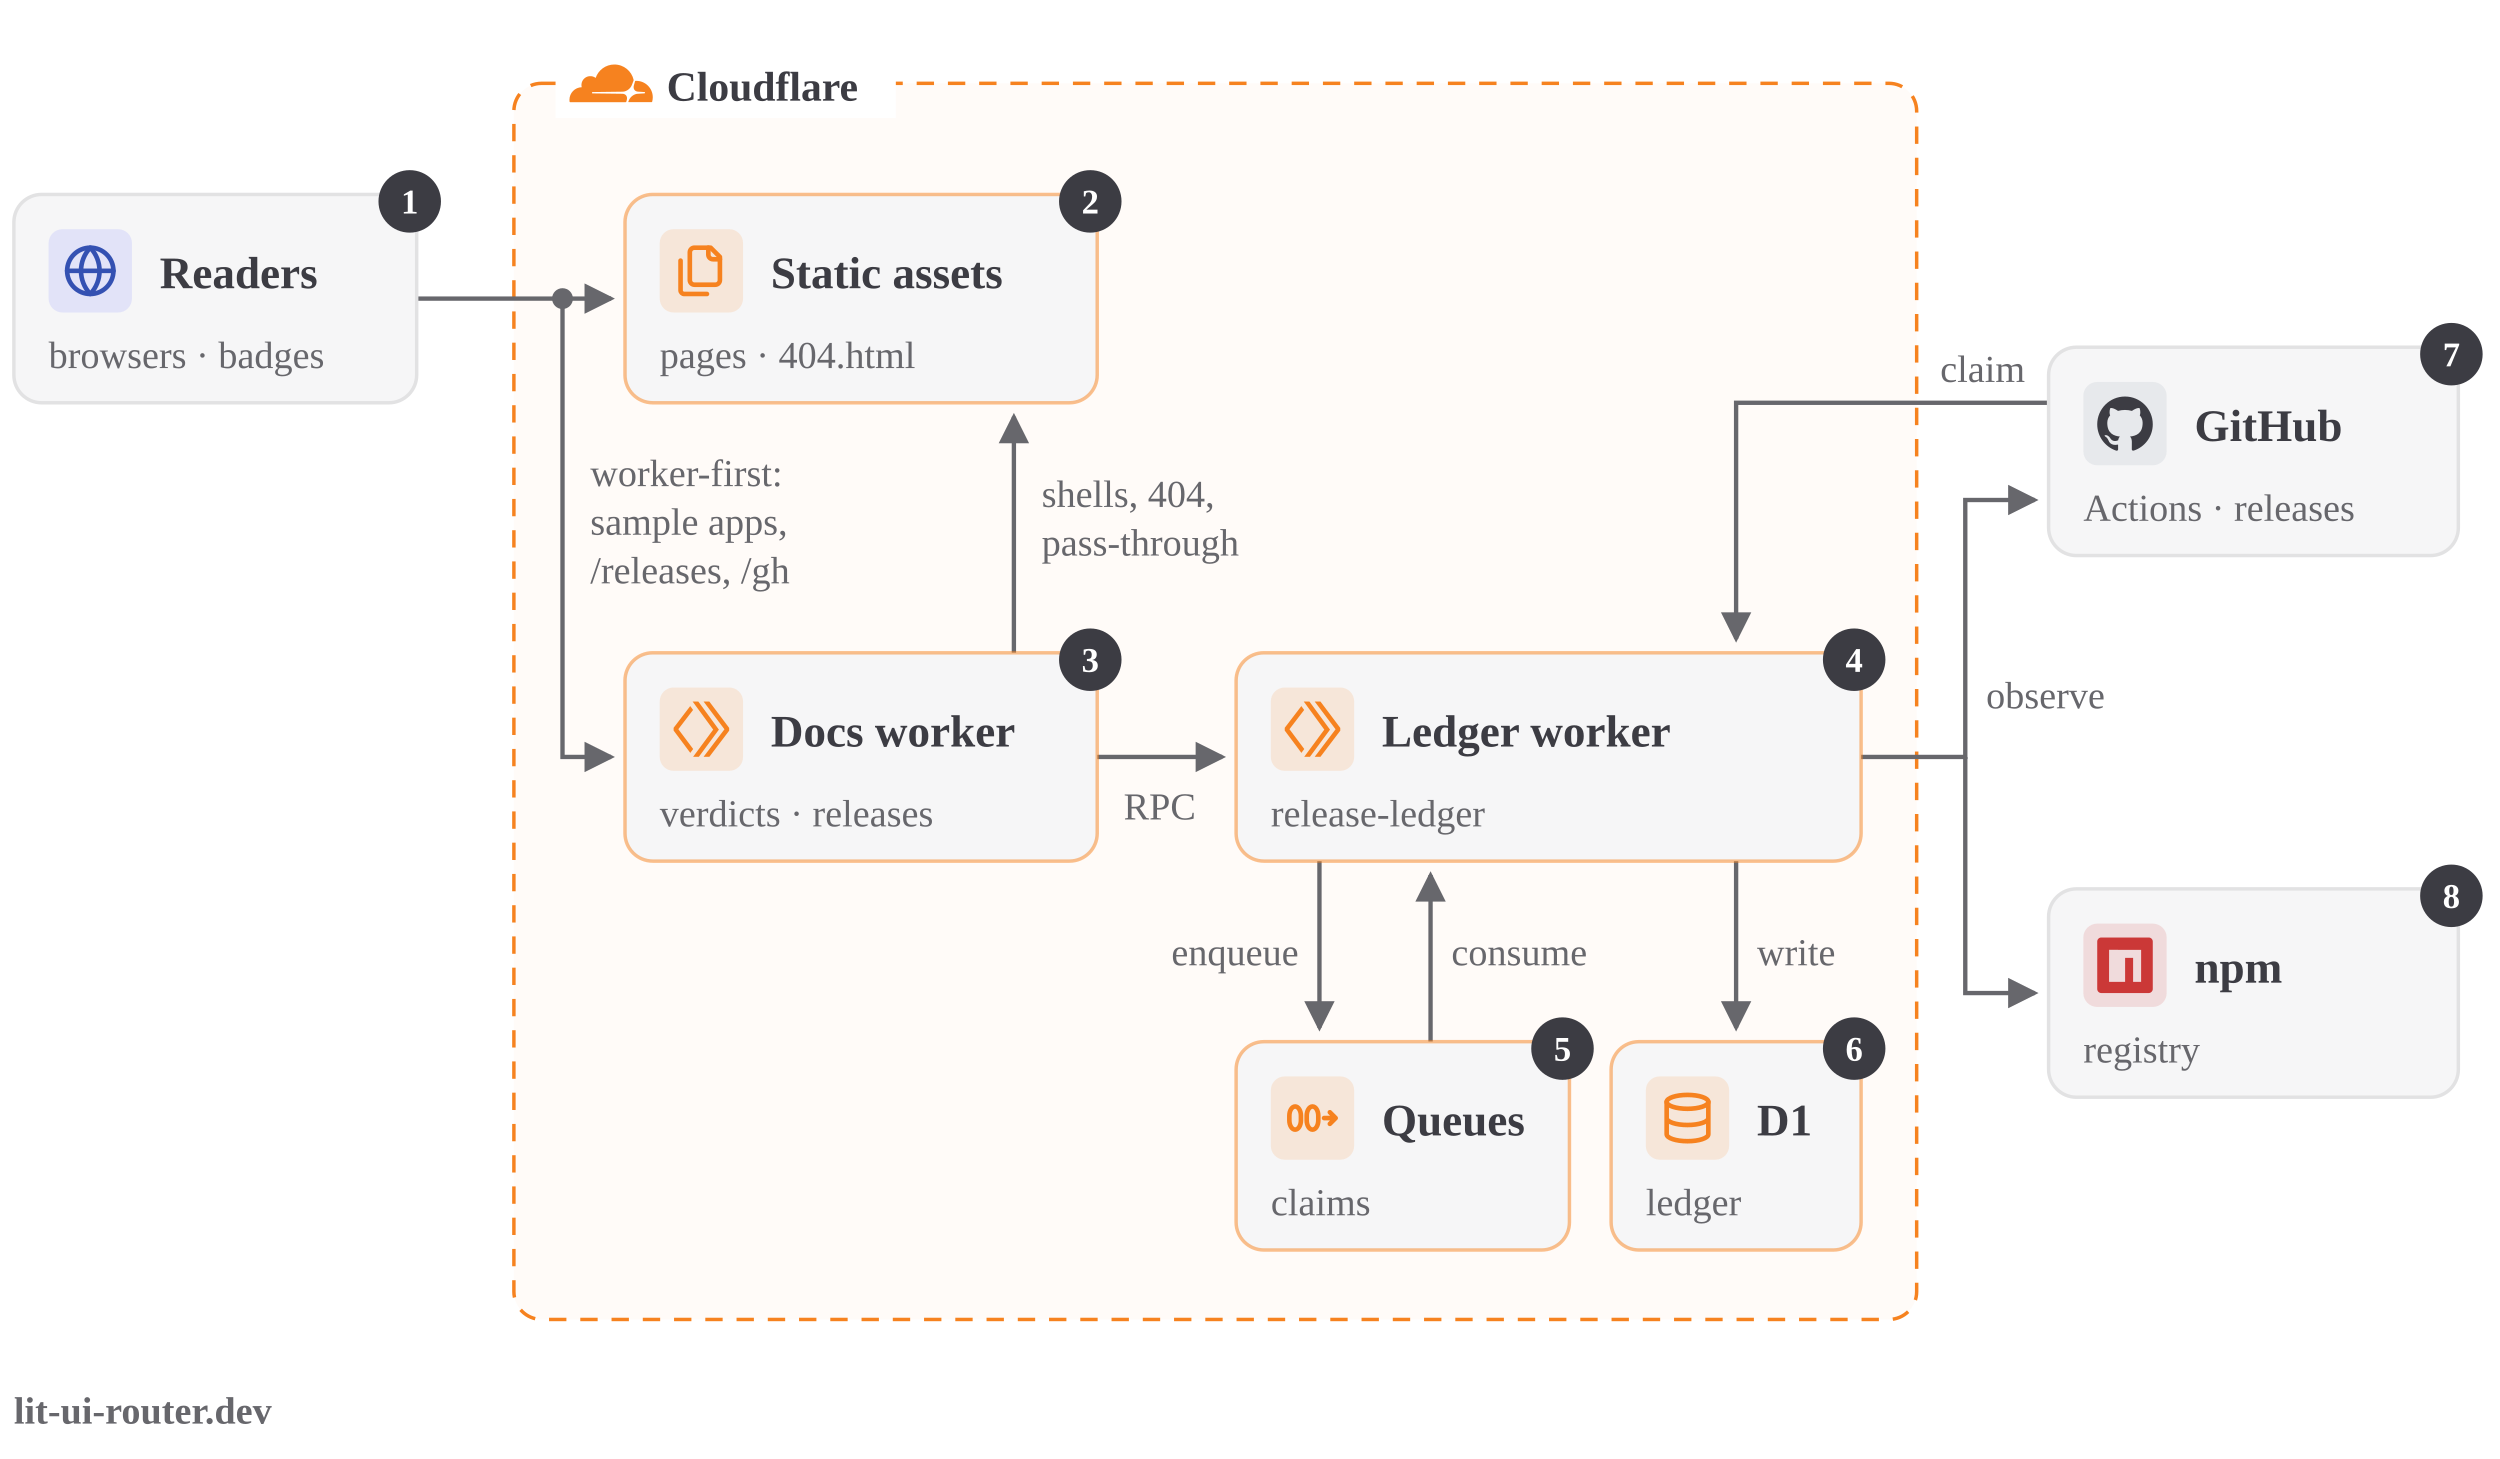
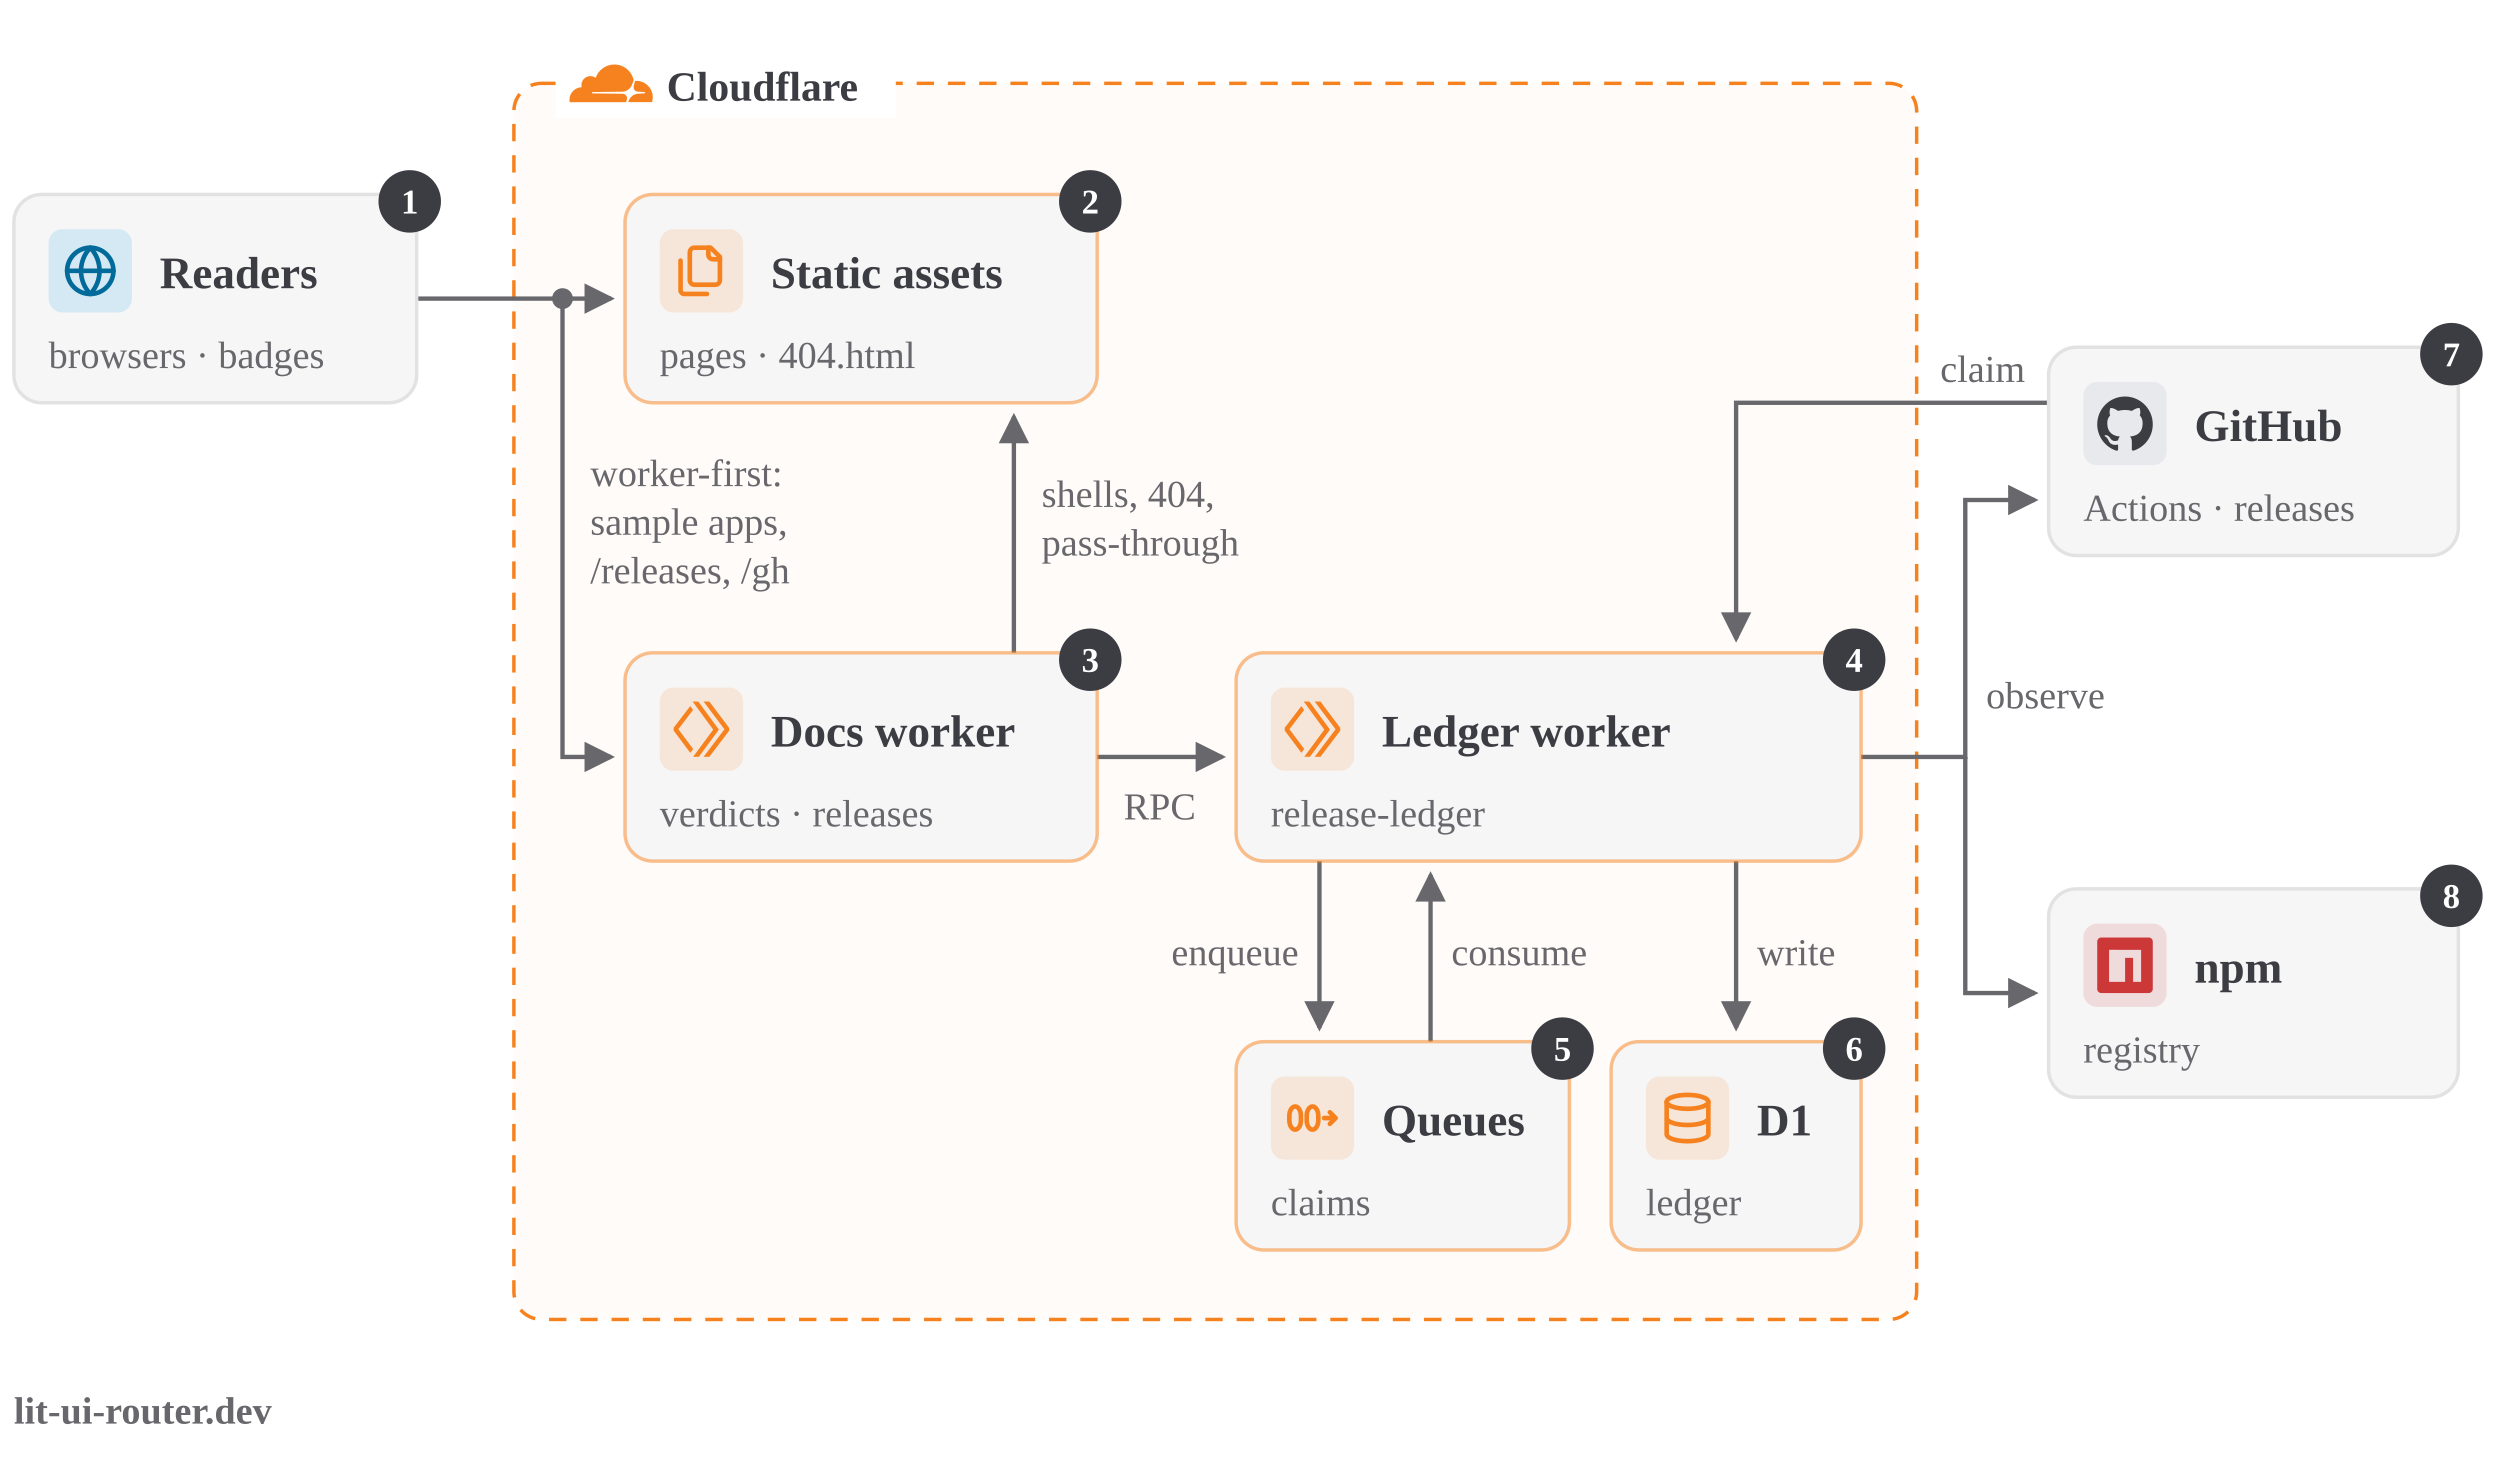
<svg xmlns="http://www.w3.org/2000/svg" viewBox="0 0 720 420" width="100%" style="max-width: 720px" role="img" aria-label="Architecture of lit-ui-router.dev. 1, readers, reach Cloudflare. 2, static assets, answer every path that is not worker-first. 3, the docs worker gets the worker-first paths: the sample apps, /releases and /gh; it fetches shells, 404 pages and pass-through requests from static assets, and reads the release ledger over RPC from 4, the ledger worker. The ledger worker enqueues claims to and consumes them from 5, Queues, and writes to 6, D1. 7, GitHub, sends claims to the ledger worker, which observes GitHub and 8, npm.">
  <style>
    @media (prefers-color-scheme: dark) {
      svg:root {
        color-scheme: dark;
        --vp-c-bg: #1b1b1f;
        --vp-c-bg-soft: #202127;
        --vp-c-divider: #2e2e32;
        --vp-c-text-1: #dfdfd6;
        --vp-c-text-2: #98989f;
-         --vp-c-brand-1: #a8b1ff;
-         --vp-c-brand-soft: rgba(100, 108, 255, 0.16);
+         --vp-c-brand-1: #29abe6;
+         --vp-c-brand-soft: rgba(0, 152, 220, 0.16);
        --vp-c-default-soft: rgba(101, 117, 133, 0.16);
      }
    }
  </style>
  <defs>
    <marker id="arr-site" viewBox="0 0 8 8" refX="7" refY="4" markerWidth="7" markerHeight="7" orient="auto-start-reverse">
      <path d="M0 0L8 4L0 8z" fill="var(--vp-c-text-2, #67676c)" />
    </marker>
  </defs>
  <g font-family="var(--vp-font-family-base, ui-sans-serif, system-ui, sans-serif)">
    <rect data-brand="cloudflare" x="148" y="24" width="404" height="356" rx="8" fill="#f6821f" fill-opacity="0.03" stroke="#f6821f" stroke-dasharray="5 4" />
    <rect x="160" y="14" width="98" height="20" fill="var(--vp-c-bg, #ffffff)" />
    <svg x="164" y="14" width="24" height="20" viewBox="0 2 24 20">
      <path data-brand="cloudflare" fill="#f6821f" d="M16.509 16.845c.147-.507.091-.971-.155-1.315-.225-.316-.605-.499-1.062-.52l-8.659-.112a.156.156 0 0 1-.133-.071c-.028-.042-.035-.099-.021-.155.028-.084.112-.148.204-.156l8.736-.112c1.035-.049 2.16-.887 2.554-1.914l.499-1.301c.021-.056.029-.113.015-.168-.562-2.546-2.835-4.445-5.55-4.445-2.504 0-4.628 1.618-5.388 3.861-.493-.366-1.119-.562-1.794-.499-1.203.119-2.167 1.083-2.286 2.286-.028.31-.007.613.064.894C1.568 13.171 0 14.775 0 16.752c0 .175.014.351.035.527.014.083.084.147.169.147h15.981c.091 0 .176-.065.203-.155l.12-.427zm2.757-5.563c-.077 0-.161 0-.238.011-.057 0-.105.042-.127.098l-.338 1.174c-.147.507-.092.971.154 1.316.226.316.606.498 1.062.519l1.844.113c.056 0 .105.026.133.07.028.043.035.107.021.156-.028.084-.113.148-.204.155l-1.921.112c-1.041.049-2.158.887-2.553 1.914l-.141.358c-.028.071.021.142.099.142h6.598c.077 0 .147-.049.169-.126.112-.408.176-.837.176-1.28 0-2.603-2.125-4.727-4.734-4.727" />
    </svg>
    <text x="192" y="29" font-size="12" font-weight="600" fill="var(--vp-c-text-1, #3c3c43)">Cloudflare</text>
    <path d="M120 86H176" fill="none" stroke="var(--vp-c-text-2, #67676c)" stroke-width="1.25" marker-end="url(#arr-site)" />
    <path d="M162 86V218H176" fill="none" stroke="var(--vp-c-text-2, #67676c)" stroke-width="1.25" marker-end="url(#arr-site)" />
    <circle cx="162" cy="86" r="3" fill="var(--vp-c-text-2, #67676c)" />
    <text font-size="11" fill="var(--vp-c-text-2, #67676c)">
      <tspan x="170" y="140">worker-first:</tspan>
      <tspan x="170" y="154">sample apps,</tspan>
      <tspan x="170" y="168">/releases, /gh</tspan>
    </text>
    <path d="M292 188V120" fill="none" stroke="var(--vp-c-text-2, #67676c)" stroke-width="1.25" marker-end="url(#arr-site)" />
    <text font-size="11" fill="var(--vp-c-text-2, #67676c)">
      <tspan x="300" y="146">shells, 404,</tspan>
      <tspan x="300" y="160">pass-through</tspan>
    </text>
    <path d="M316 218H352" fill="none" stroke="var(--vp-c-text-2, #67676c)" stroke-width="1.25" marker-end="url(#arr-site)" />
    <text x="334" y="236" font-size="11" fill="var(--vp-c-text-2, #67676c)" text-anchor="middle">RPC</text>
    <path d="M380 248V296" fill="none" stroke="var(--vp-c-text-2, #67676c)" stroke-width="1.25" marker-end="url(#arr-site)" />
    <path d="M412 300V252" fill="none" stroke="var(--vp-c-text-2, #67676c)" stroke-width="1.25" marker-end="url(#arr-site)" />
    <text x="374" y="278" font-size="11" fill="var(--vp-c-text-2, #67676c)" text-anchor="end">enqueue</text>
    <text x="418" y="278" font-size="11" fill="var(--vp-c-text-2, #67676c)">consume</text>
    <path d="M500 248V296" fill="none" stroke="var(--vp-c-text-2, #67676c)" stroke-width="1.25" marker-end="url(#arr-site)" />
    <text x="506" y="278" font-size="11" fill="var(--vp-c-text-2, #67676c)">write</text>
    <path d="M590 116H500V184" fill="none" stroke="var(--vp-c-text-2, #67676c)" stroke-width="1.25" marker-end="url(#arr-site)" />
    <text x="571" y="110" font-size="11" fill="var(--vp-c-text-2, #67676c)" text-anchor="middle">claim</text>
    <path d="M536 218H566V144H586" fill="none" stroke="var(--vp-c-text-2, #67676c)" stroke-width="1.25" marker-end="url(#arr-site)" />
    <path d="M566 218V286H586" fill="none" stroke="var(--vp-c-text-2, #67676c)" stroke-width="1.25" marker-end="url(#arr-site)" />
    <text x="572" y="204" font-size="11" fill="var(--vp-c-text-2, #67676c)">observe</text>
    <rect x="4" y="56" width="116" height="60" rx="8" fill="var(--vp-c-bg-soft, #f6f6f7)" stroke="var(--vp-c-divider, #e2e2e3)" />
-     <rect x="14" y="66" width="24" height="24" rx="4" fill="var(--vp-c-brand-soft, rgba(100,108,255,0.14))" />
-     <svg x="18" y="70" width="16" height="16" viewBox="0 0 24 24" fill="none" stroke="var(--vp-c-brand-1, #3451b2)" stroke-width="2" stroke-linecap="round" stroke-linejoin="round">
+     <rect x="14" y="66" width="24" height="24" rx="4" fill="var(--vp-c-brand-soft, rgba(0,152,220,0.14))" />
+     <svg x="18" y="70" width="16" height="16" viewBox="0 0 24 24" fill="none" stroke="var(--vp-c-brand-1, #006a9a)" stroke-width="2" stroke-linecap="round" stroke-linejoin="round">
      <circle cx="12" cy="12" r="10" />
      <path d="M12 2a14.5 14.5 0 0 0 0 20 14.5 14.5 0 0 0 0-20M2 12h20" />
    </svg>
    <text x="46" y="83" font-size="13" font-weight="600" fill="var(--vp-c-text-1, #3c3c43)">Readers</text>
    <text x="14" y="106" font-size="11" fill="var(--vp-c-text-2, #67676c)">browsers · badges</text>
    <circle cx="118" cy="58" r="9" fill="var(--vp-c-text-1, #3c3c43)" />
    <text x="118" y="61.5" font-size="10" font-weight="600" fill="var(--vp-c-bg, #ffffff)" text-anchor="middle">1</text>
    <rect data-brand="cloudflare" x="180" y="56" width="136" height="60" rx="8" fill="var(--vp-c-bg-soft, #f6f6f7)" stroke="#f6821f" stroke-opacity="0.5" />
    <rect data-brand="cloudflare" x="190" y="66" width="24" height="24" rx="4" fill="#f6821f" fill-opacity="0.14" />
    <svg data-brand="cloudflare" x="194" y="70" width="16" height="16" viewBox="0 0 24 24" fill="none" stroke="#f6821f" stroke-width="2" stroke-linecap="round" stroke-linejoin="round">
      <path d="M20 7h-3a2 2 0 0 1-2-2V2" />
      <path d="M9 18a2 2 0 0 1-2-2V4a2 2 0 0 1 2-2h7l4 4v10a2 2 0 0 1-2 2Z" />
      <path d="M3 7.6v12.8A1.6 1.6 0 0 0 4.6 22h9.8" />
    </svg>
    <text x="222" y="83" font-size="13" font-weight="600" fill="var(--vp-c-text-1, #3c3c43)">Static assets</text>
    <text x="190" y="106" font-size="11" fill="var(--vp-c-text-2, #67676c)">pages · 404.html</text>
    <circle cx="314" cy="58" r="9" fill="var(--vp-c-text-1, #3c3c43)" />
    <text x="314" y="61.5" font-size="10" font-weight="600" fill="var(--vp-c-bg, #ffffff)" text-anchor="middle">2</text>
    <rect data-brand="cloudflare" x="180" y="188" width="136" height="60" rx="8" fill="var(--vp-c-bg-soft, #f6f6f7)" stroke="#f6821f" stroke-opacity="0.5" />
    <rect data-brand="cloudflare" x="190" y="198" width="24" height="24" rx="4" fill="#f6821f" fill-opacity="0.14" />
    <svg x="194" y="202" width="16" height="16" viewBox="0 0 24 24">
      <path data-brand="cloudflare" fill="#f6821f" d="m8.213.063 8.879 12.136-8.67 11.739h2.476l8.665-11.735-8.89-12.14Zm4.728 0 9.02 11.992-9.018 11.883h2.496L24 12.656v-1.199L15.434.063ZM7.178 2.02.01 11.398l-.01 1.2 7.203 9.644 1.238-1.676-6.396-8.556 6.361-8.313Z" />
    </svg>
    <text x="222" y="215" font-size="13" font-weight="600" fill="var(--vp-c-text-1, #3c3c43)">Docs worker</text>
    <text x="190" y="238" font-size="11" fill="var(--vp-c-text-2, #67676c)">verdicts · releases</text>
    <circle cx="314" cy="190" r="9" fill="var(--vp-c-text-1, #3c3c43)" />
    <text x="314" y="193.5" font-size="10" font-weight="600" fill="var(--vp-c-bg, #ffffff)" text-anchor="middle">3</text>
    <rect data-brand="cloudflare" x="356" y="188" width="180" height="60" rx="8" fill="var(--vp-c-bg-soft, #f6f6f7)" stroke="#f6821f" stroke-opacity="0.5" />
    <rect data-brand="cloudflare" x="366" y="198" width="24" height="24" rx="4" fill="#f6821f" fill-opacity="0.14" />
    <svg x="370" y="202" width="16" height="16" viewBox="0 0 24 24">
      <path data-brand="cloudflare" fill="#f6821f" d="m8.213.063 8.879 12.136-8.67 11.739h2.476l8.665-11.735-8.89-12.14Zm4.728 0 9.02 11.992-9.018 11.883h2.496L24 12.656v-1.199L15.434.063ZM7.178 2.02.01 11.398l-.01 1.2 7.203 9.644 1.238-1.676-6.396-8.556 6.361-8.313Z" />
    </svg>
    <text x="398" y="215" font-size="13" font-weight="600" fill="var(--vp-c-text-1, #3c3c43)">Ledger worker</text>
    <text x="366" y="238" font-size="11" fill="var(--vp-c-text-2, #67676c)">release-ledger</text>
    <circle cx="534" cy="190" r="9" fill="var(--vp-c-text-1, #3c3c43)" />
    <text x="534" y="193.5" font-size="10" font-weight="600" fill="var(--vp-c-bg, #ffffff)" text-anchor="middle">4</text>
    <rect data-brand="cloudflare" x="356" y="300" width="96" height="60" rx="8" fill="var(--vp-c-bg-soft, #f6f6f7)" stroke="#f6821f" stroke-opacity="0.5" />
    <rect data-brand="cloudflare" x="366" y="310" width="24" height="24" rx="4" fill="#f6821f" fill-opacity="0.14" />
    <svg data-brand="cloudflare" x="370" y="314" width="16" height="16" viewBox="0 0 24 24" fill="none" stroke="#f6821f" stroke-width="2" stroke-linecap="round" stroke-linejoin="round">
      <rect x="2" y="7" width="5" height="10" rx="4" />
      <rect x="9.5" y="7" width="5" height="10" rx="4" />
      <path d="M17 12h5m-2.5-2.5L22 12l-2.5 2.5" />
    </svg>
    <text x="398" y="327" font-size="13" font-weight="600" fill="var(--vp-c-text-1, #3c3c43)">Queues</text>
    <text x="366" y="350" font-size="11" fill="var(--vp-c-text-2, #67676c)">claims</text>
    <circle cx="450" cy="302" r="9" fill="var(--vp-c-text-1, #3c3c43)" />
    <text x="450" y="305.5" font-size="10" font-weight="600" fill="var(--vp-c-bg, #ffffff)" text-anchor="middle">5</text>
    <rect data-brand="cloudflare" x="464" y="300" width="72" height="60" rx="8" fill="var(--vp-c-bg-soft, #f6f6f7)" stroke="#f6821f" stroke-opacity="0.5" />
    <rect data-brand="cloudflare" x="474" y="310" width="24" height="24" rx="4" fill="#f6821f" fill-opacity="0.14" />
    <svg data-brand="cloudflare" x="478" y="314" width="16" height="16" viewBox="0 0 24 24" fill="none" stroke="#f6821f" stroke-width="2" stroke-linecap="round" stroke-linejoin="round">
      <ellipse cx="12" cy="5" rx="9" ry="3" />
      <path d="M3 5v14a9 3 0 0 0 18 0V5M3 12a9 3 0 0 0 18 0" />
    </svg>
    <text x="506" y="327" font-size="13" font-weight="600" fill="var(--vp-c-text-1, #3c3c43)">D1</text>
    <text x="474" y="350" font-size="11" fill="var(--vp-c-text-2, #67676c)">ledger</text>
    <circle cx="534" cy="302" r="9" fill="var(--vp-c-text-1, #3c3c43)" />
    <text x="534" y="305.5" font-size="10" font-weight="600" fill="var(--vp-c-bg, #ffffff)" text-anchor="middle">6</text>
    <rect x="590" y="100" width="118" height="60" rx="8" fill="var(--vp-c-bg-soft, #f6f6f7)" stroke="var(--vp-c-divider, #e2e2e3)" />
    <rect x="600" y="110" width="24" height="24" rx="4" fill="var(--vp-c-default-soft, rgba(142,150,170,0.14))" />
    <svg x="604" y="114" width="16" height="16" viewBox="0 0 24 24">
      <path fill="var(--vp-c-text-1, #3c3c43)" d="M12 .297c-6.63 0-12 5.373-12 12 0 5.303 3.438 9.8 8.205 11.385.6.113.82-.258.82-.577 0-.285-.01-1.04-.015-2.04-3.338.724-4.042-1.61-4.042-1.61C4.422 18.07 3.633 17.7 3.633 17.7c-1.087-.744.084-.729.084-.729 1.205.084 1.838 1.236 1.838 1.236 1.07 1.835 2.809 1.305 3.495.998.108-.776.417-1.305.76-1.605-2.665-.3-5.466-1.332-5.466-5.93 0-1.31.465-2.38 1.235-3.22-.135-.303-.54-1.523.105-3.176 0 0 1.005-.322 3.3 1.23.96-.267 1.98-.399 3-.405 1.02.006 2.04.138 3 .405 2.28-1.552 3.285-1.23 3.285-1.23.645 1.653.24 2.873.12 3.176.765.84 1.23 1.91 1.23 3.22 0 4.61-2.805 5.625-5.475 5.92.42.36.81 1.096.81 2.22 0 1.606-.015 2.896-.015 3.286 0 .315.21.69.825.57C20.565 22.092 24 17.592 24 12.297c0-6.627-5.373-12-12-12" />
    </svg>
    <text x="632" y="127" font-size="13" font-weight="600" fill="var(--vp-c-text-1, #3c3c43)">GitHub</text>
    <text x="600" y="150" font-size="11" fill="var(--vp-c-text-2, #67676c)">Actions · releases</text>
    <circle cx="706" cy="102" r="9" fill="var(--vp-c-text-1, #3c3c43)" />
    <text x="706" y="105.5" font-size="10" font-weight="600" fill="var(--vp-c-bg, #ffffff)" text-anchor="middle">7</text>
    <rect x="590" y="256" width="118" height="60" rx="8" fill="var(--vp-c-bg-soft, #f6f6f7)" stroke="var(--vp-c-divider, #e2e2e3)" />
    <rect data-brand="npm" x="600" y="266" width="24" height="24" rx="4" fill="#cb3837" fill-opacity="0.14" />
    <svg x="604" y="270" width="16" height="16" viewBox="0 0 24 24">
      <path data-brand="npm" fill="#cb3837" d="M1.763 0C.786 0 0 .786 0 1.763v20.474C0 23.214.786 24 1.763 24h20.474c.977 0 1.763-.786 1.763-1.763V1.763C24 .786 23.214 0 22.237 0zM5.13 5.323l13.837.019-.009 13.836h-3.464l.01-10.382h-3.456L12.04 19.17H5.113z" />
    </svg>
    <text x="632" y="283" font-size="13" font-weight="600" fill="var(--vp-c-text-1, #3c3c43)">npm</text>
    <text x="600" y="306" font-size="11" fill="var(--vp-c-text-2, #67676c)">registry</text>
    <circle cx="706" cy="258" r="9" fill="var(--vp-c-text-1, #3c3c43)" />
    <text x="706" y="261.5" font-size="10" font-weight="600" fill="var(--vp-c-bg, #ffffff)" text-anchor="middle">8</text>
    <text x="4" y="410" font-size="11" font-weight="600" fill="var(--vp-c-text-2, #67676c)">lit-ui-router.dev</text>
  </g>
</svg>
